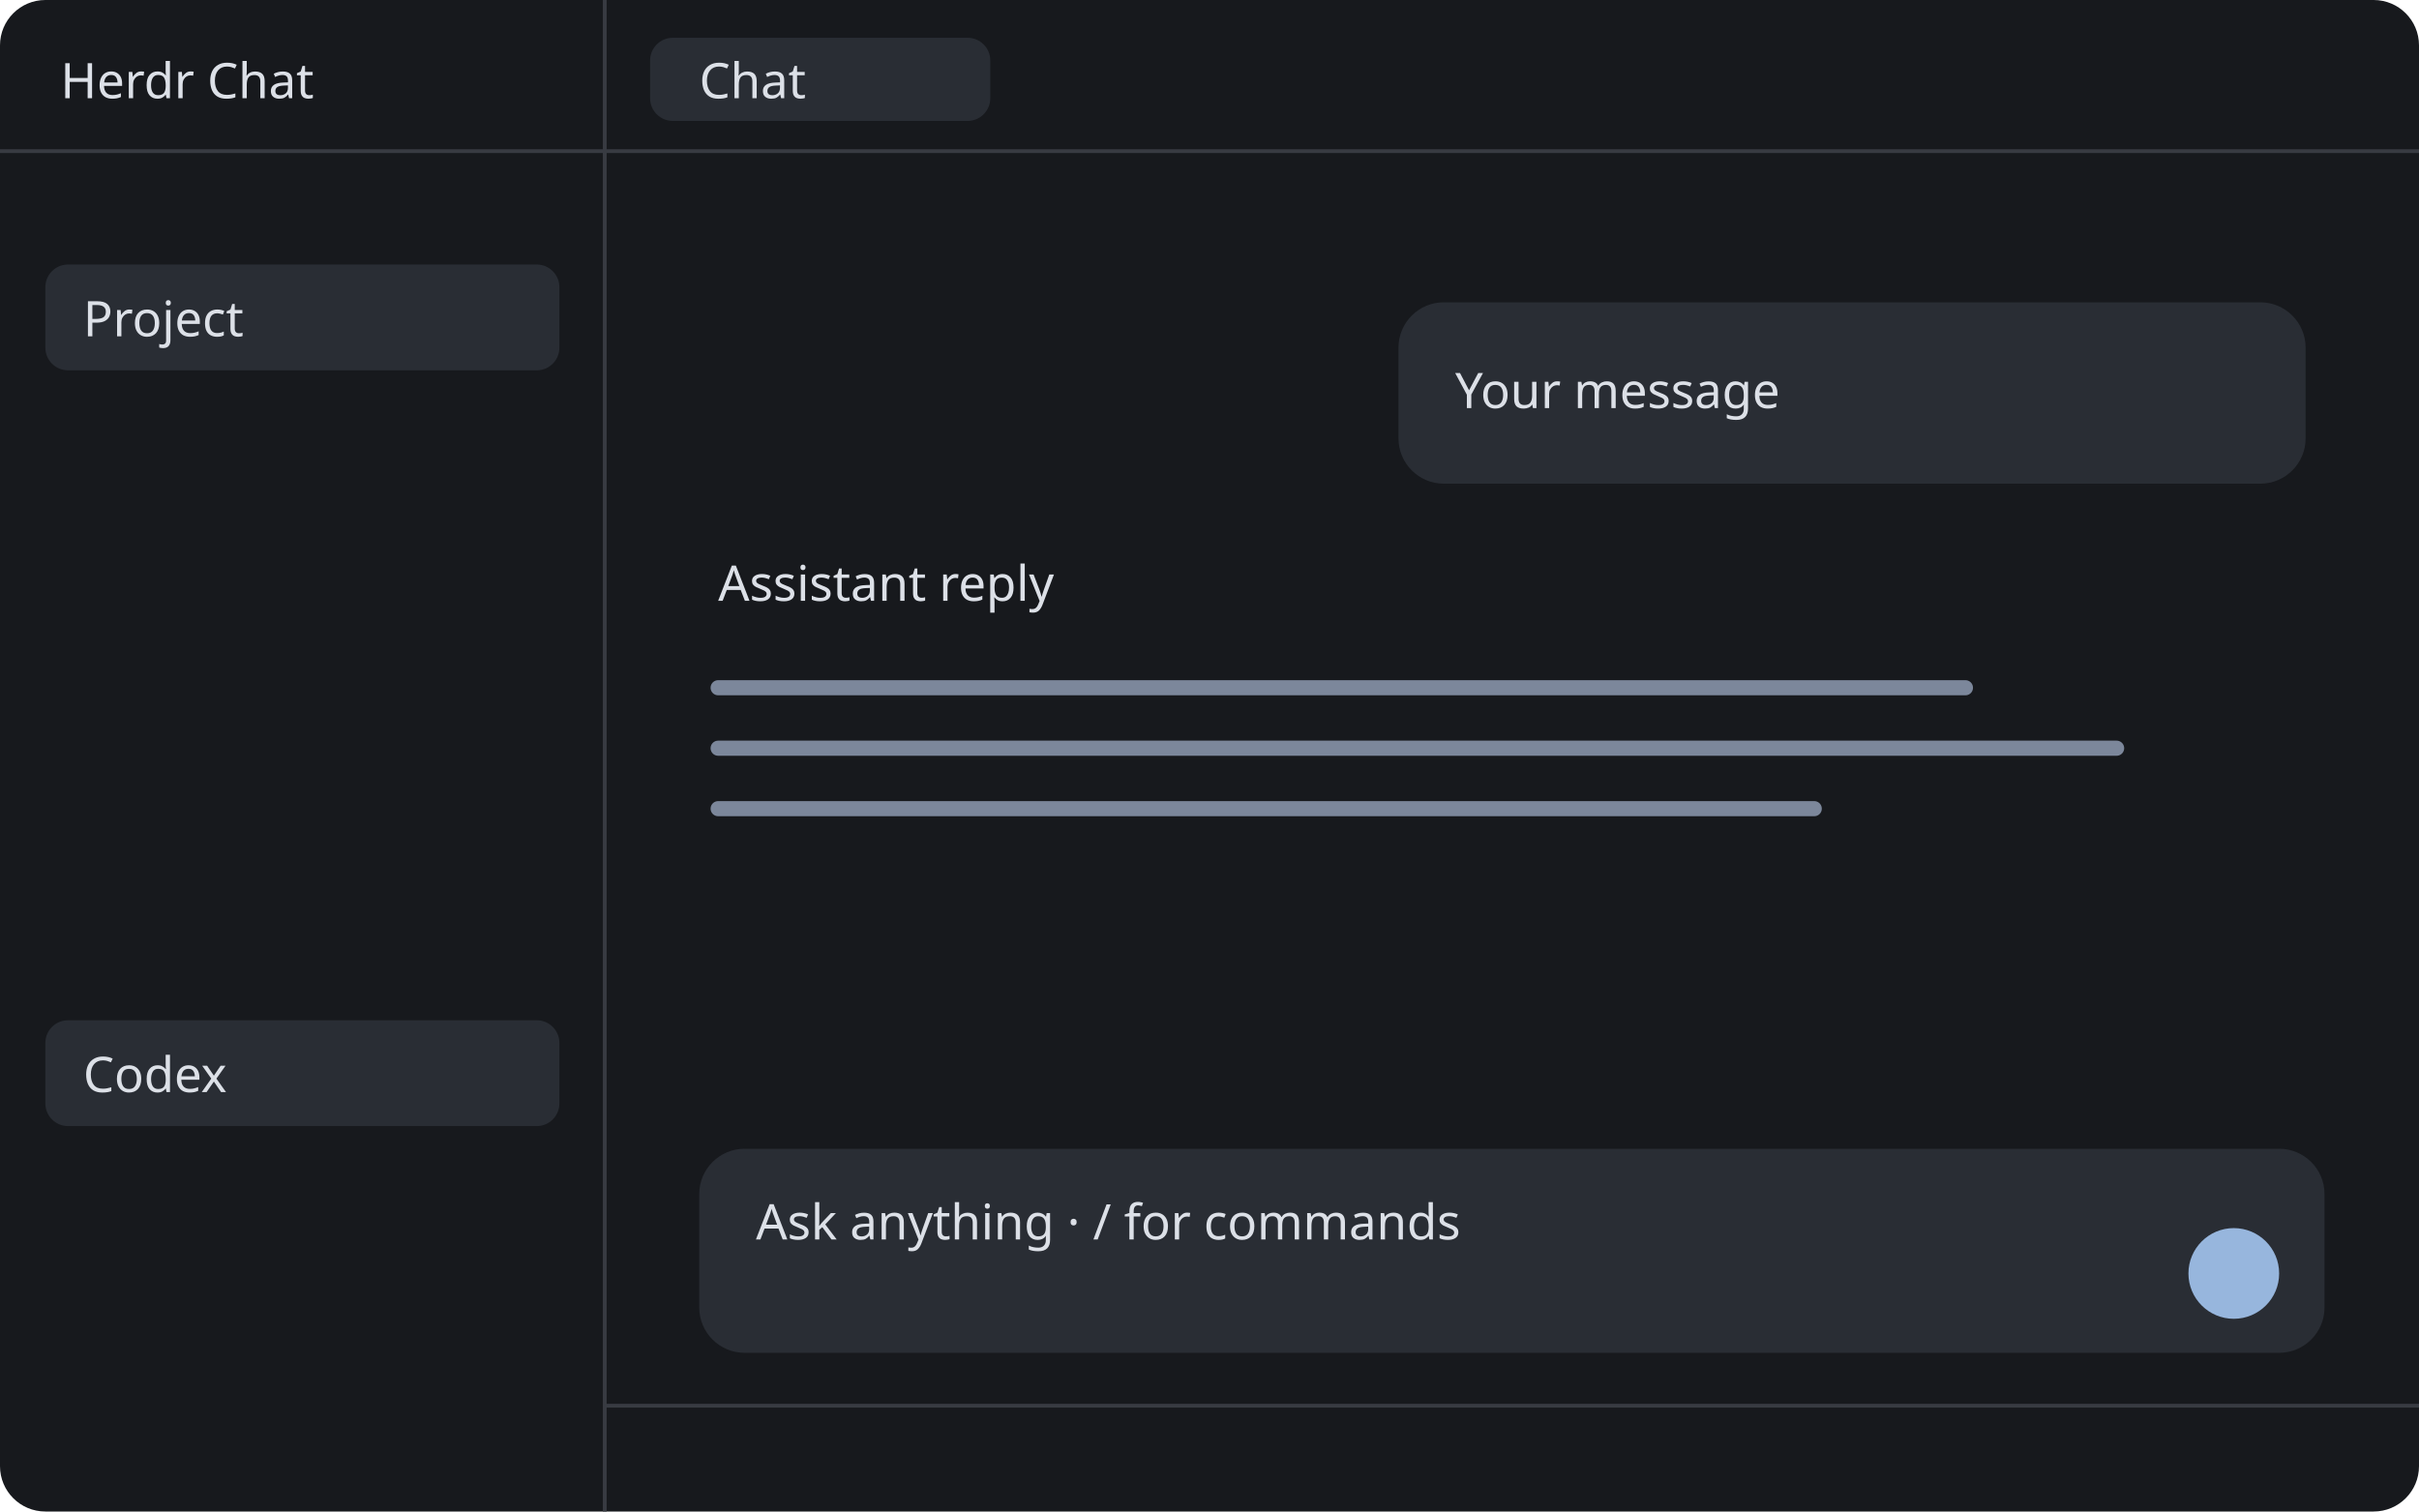
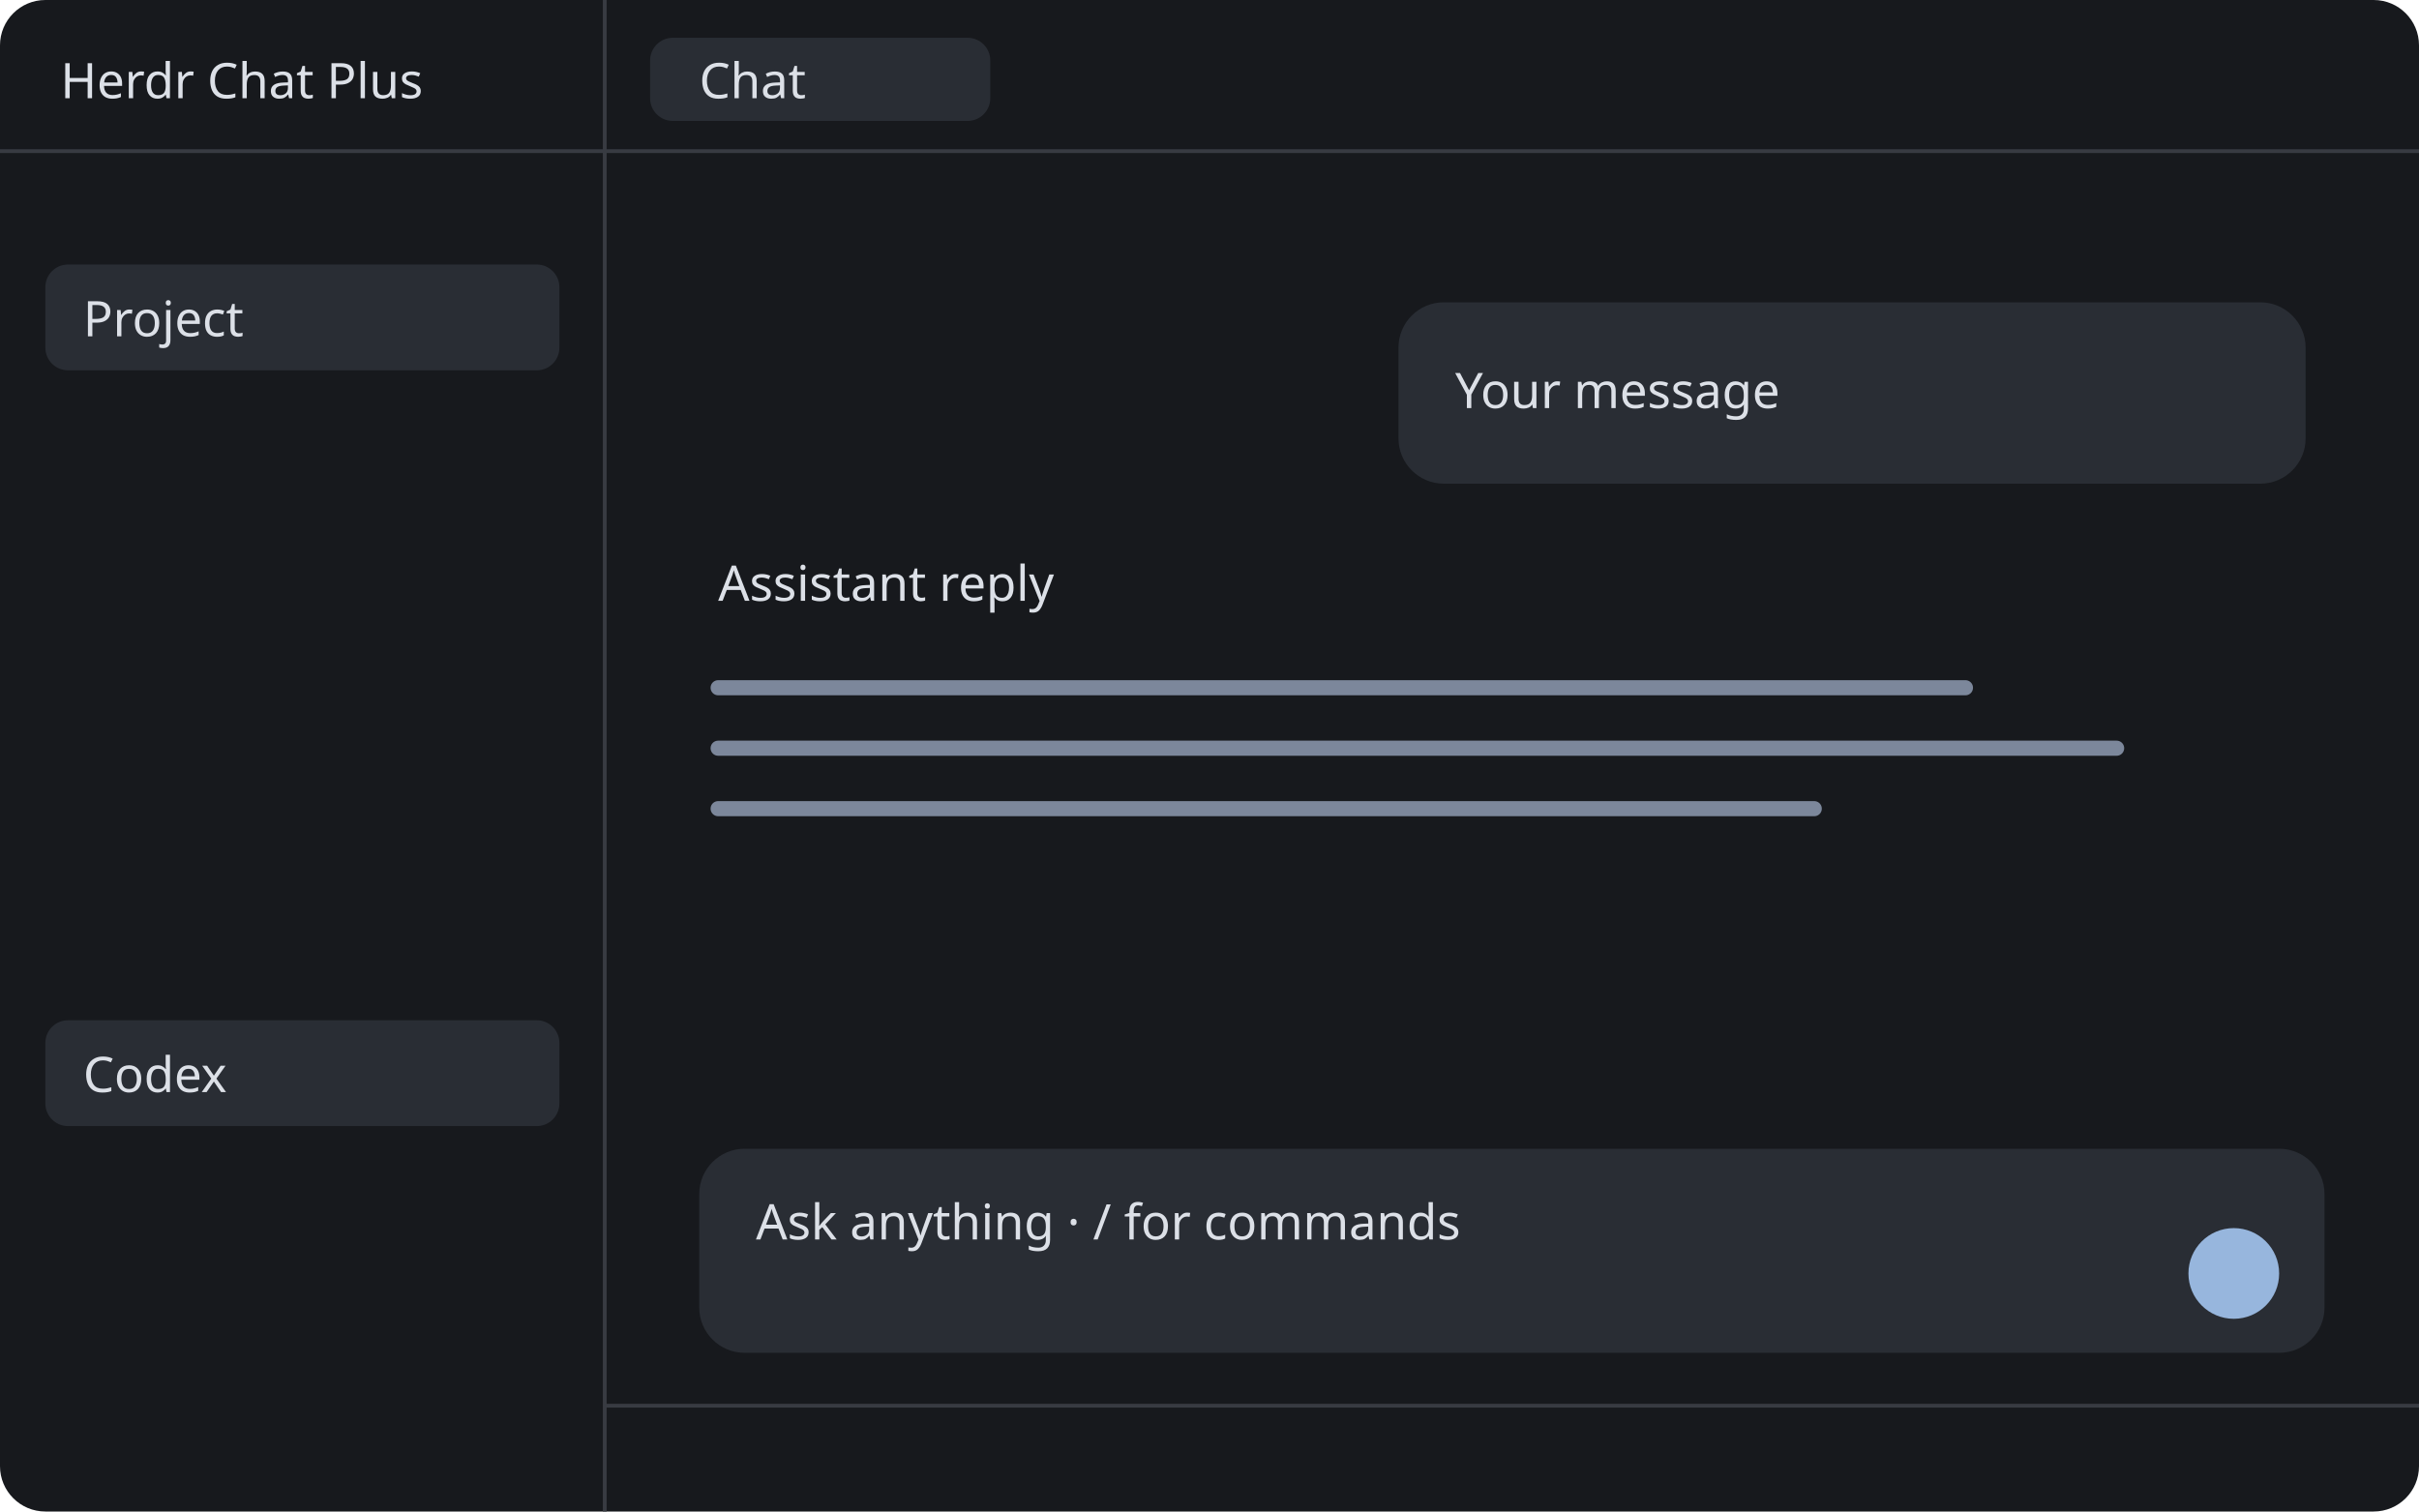
<svg xmlns="http://www.w3.org/2000/svg" width="640" height="400" viewBox="0 0 640 400">
  <rect width="640" height="400" rx="12" fill="#17191d" />
  <path d="M160 0v400M0 40h640M160 372h480" stroke="#383b42" />
  <g fill="#292d34">
    <rect x="12" y="70" width="136" height="28" rx="6" />
    <rect x="12" y="270" width="136" height="28" rx="6" />
    <rect x="172" y="10" width="90" height="22" rx="6" />
    <rect x="370" y="80" width="240" height="48" rx="12" />
    <rect x="185" y="304" width="430" height="54" rx="12" />
  </g>
  <g fill="#dce0e7" font-family="sans-serif" font-size="13">
-     <text x="16" y="26">Herdr Chat</text>
+     <text x="16" y="26">Herdr Chat Plus</text>
    <text x="22" y="89">Project</text>
    <text x="22" y="289">Codex</text>
    <text x="185" y="26">Chat</text>
    <text x="385" y="108">Your message</text>
    <text x="190" y="159">Assistant reply</text>
    <text x="200" y="328">Ask anything · / for commands</text>
  </g>
  <g stroke="#7c879b" stroke-width="4" stroke-linecap="round">
    <path d="M190 182h330m-330 16h370m-370 16h290" />
  </g>
  <circle cx="591" cy="337" r="12" fill="#97b6dd" />
</svg>
